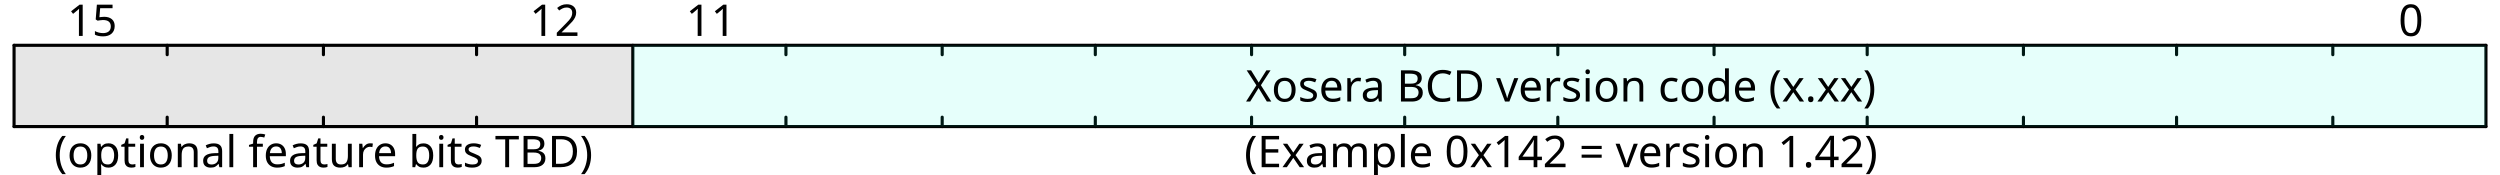
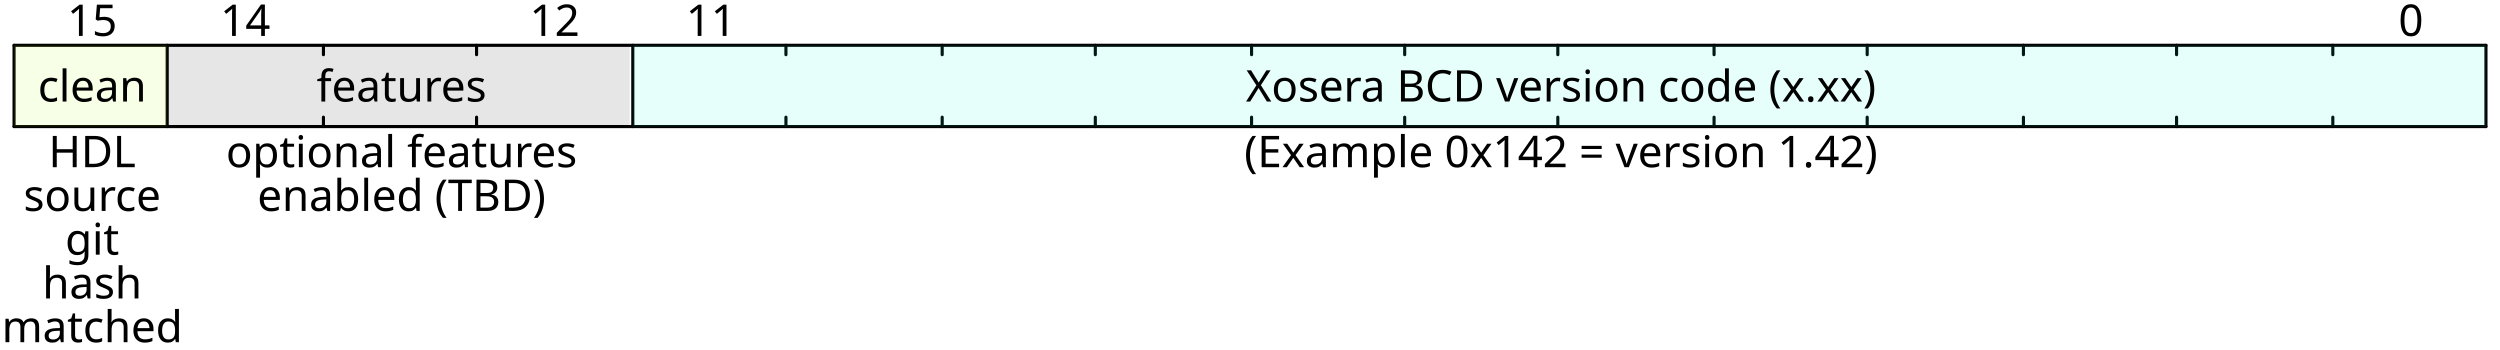
- <svg xmlns="http://www.w3.org/2000/svg" width="800" height="56" style="background-color:white" viewBox="0 0 800 56" class="WaveDrom">
+ <svg xmlns="http://www.w3.org/2000/svg" width="800" height="112" style="background-color:white" viewBox="0 0 800 112" class="WaveDrom">
  <g transform="translate(0.5,0.5)" text-anchor="middle" font-size="14" font-family="sans-serif" font-weight="normal">
    <g transform="translate(4,14)">
      <g stroke="black" stroke-width="1" stroke-linecap="round">
        <line x2="791" />
        <line y2="26" />
        <line x2="791" y1="26" y2="26" />
        <line x1="791" x2="791" y2="26" />
        <line x1="742" x2="742" y2="3" />
        <line x1="742" x2="742" y1="26" y2="23" />
        <line x1="692" x2="692" y2="3" />
        <line x1="692" x2="692" y1="26" y2="23" />
        <line x1="643" x2="643" y2="3" />
        <line x1="643" x2="643" y1="26" y2="23" />
        <line x1="593" x2="593" y2="3" />
        <line x1="593" x2="593" y1="26" y2="23" />
        <line x1="544" x2="544" y2="3" />
        <line x1="544" x2="544" y1="26" y2="23" />
        <line x1="494" x2="494" y2="3" />
        <line x1="494" x2="494" y1="26" y2="23" />
        <line x1="445" x2="445" y2="3" />
        <line x1="445" x2="445" y1="26" y2="23" />
        <line x1="396" x2="396" y2="3" />
        <line x1="396" x2="396" y1="26" y2="23" />
        <line x1="346" x2="346" y2="3" />
        <line x1="346" x2="346" y1="26" y2="23" />
        <line x1="297" x2="297" y2="3" />
        <line x1="297" x2="297" y1="26" y2="23" />
        <line x1="247" x2="247" y2="3" />
        <line x1="247" x2="247" y1="26" y2="23" />
        <line x1="198" x2="198" y2="26" />
        <line x1="148" x2="148" y2="3" />
        <line x1="148" x2="148" y1="26" y2="23" />
        <line x1="99" x2="99" y2="3" />
        <line x1="99" x2="99" y1="26" y2="23" />
-         <line x1="49" x2="49" y2="3" />
-         <line x1="49" x2="49" y1="26" y2="23" />
+         <line x1="49" x2="49" y2="26" />
      </g>
      <g>
        <g>
          <rect x="198" width="593" height="26" style="fill-opacity:0.1;fill:hsl(170,100%,50%)" />
-           <rect width="198" height="26" style="fill-opacity:0.1" />
+           <rect x="49" width="148" height="26" style="fill-opacity:0.1" />
+           <rect width="49" height="26" style="fill-opacity:0.1;fill:hsl(80,100%,50%)" />
        </g>
        <g transform="translate(25,-3)">
          <text x="742">0</text>
          <text x="198">11</text>
          <text x="148">12</text>
+           <text x="49">14</text>
          <text>15</text>
        </g>
        <g transform="translate(25,18)">
          <text x="470">
            <tspan>Xosera BCD version code (x.xx)</tspan>
+           </text>
+           <text x="99">
+             <tspan>features</tspan>
+           </text>
+           <text>
+             <tspan>clean</tspan>
          </text>
        </g>
        <g transform="translate(25,39)">
          <g>
            <text x="470">
              <tspan>(Example 0x142 = version 1.42)</tspan>
            </text>
          </g>
          <g>
-             <text x="74">
-               <tspan>(optional feature bits TBD)</tspan>
+             <text x="99">
+               <tspan>optional features</tspan>
+             </text>
+             <text x="99" y="14">
+               <tspan>enabled (TBD)</tspan>
+             </text>
+           </g>
+           <g>
+             <text>
+               <tspan>HDL</tspan>
+             </text>
+             <text y="14">
+               <tspan>source</tspan>
+             </text>
+             <text y="28">
+               <tspan>git</tspan>
+             </text>
+             <text y="42">
+               <tspan>hash</tspan>
+             </text>
+             <text y="56">
+               <tspan>matched</tspan>
            </text>
          </g>
        </g>
      </g>
    </g>
  </g>
</svg>
